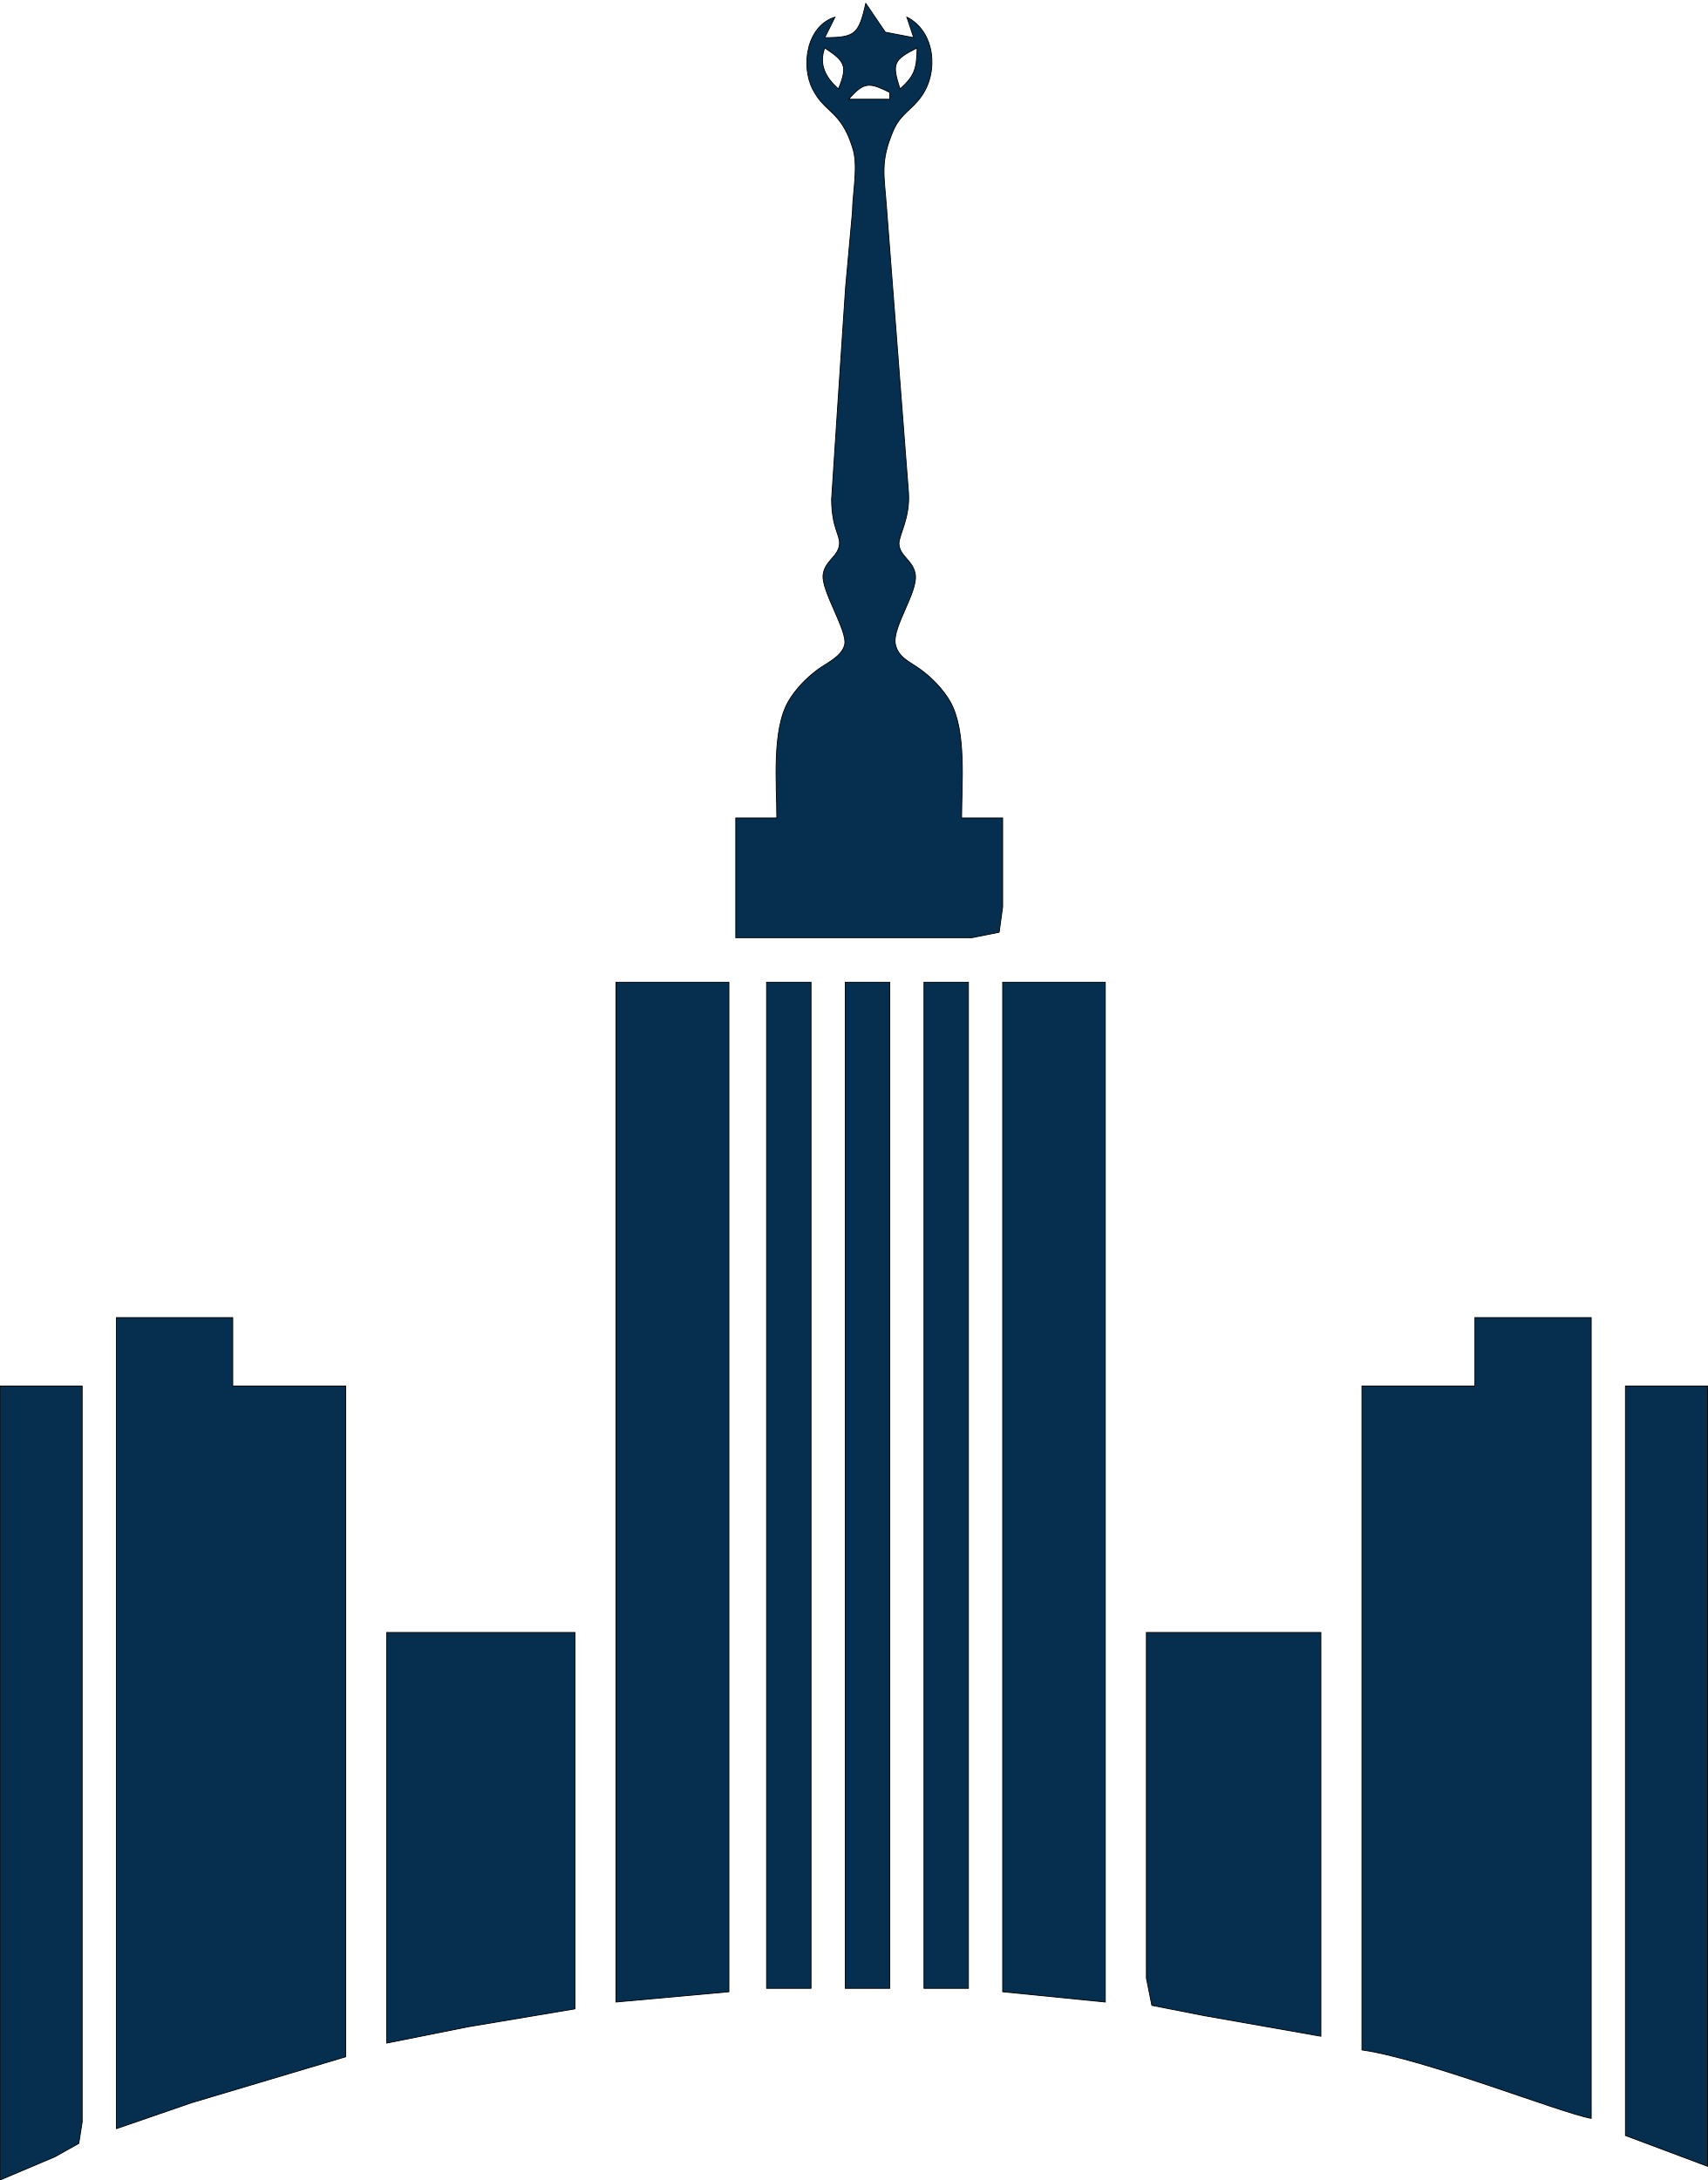
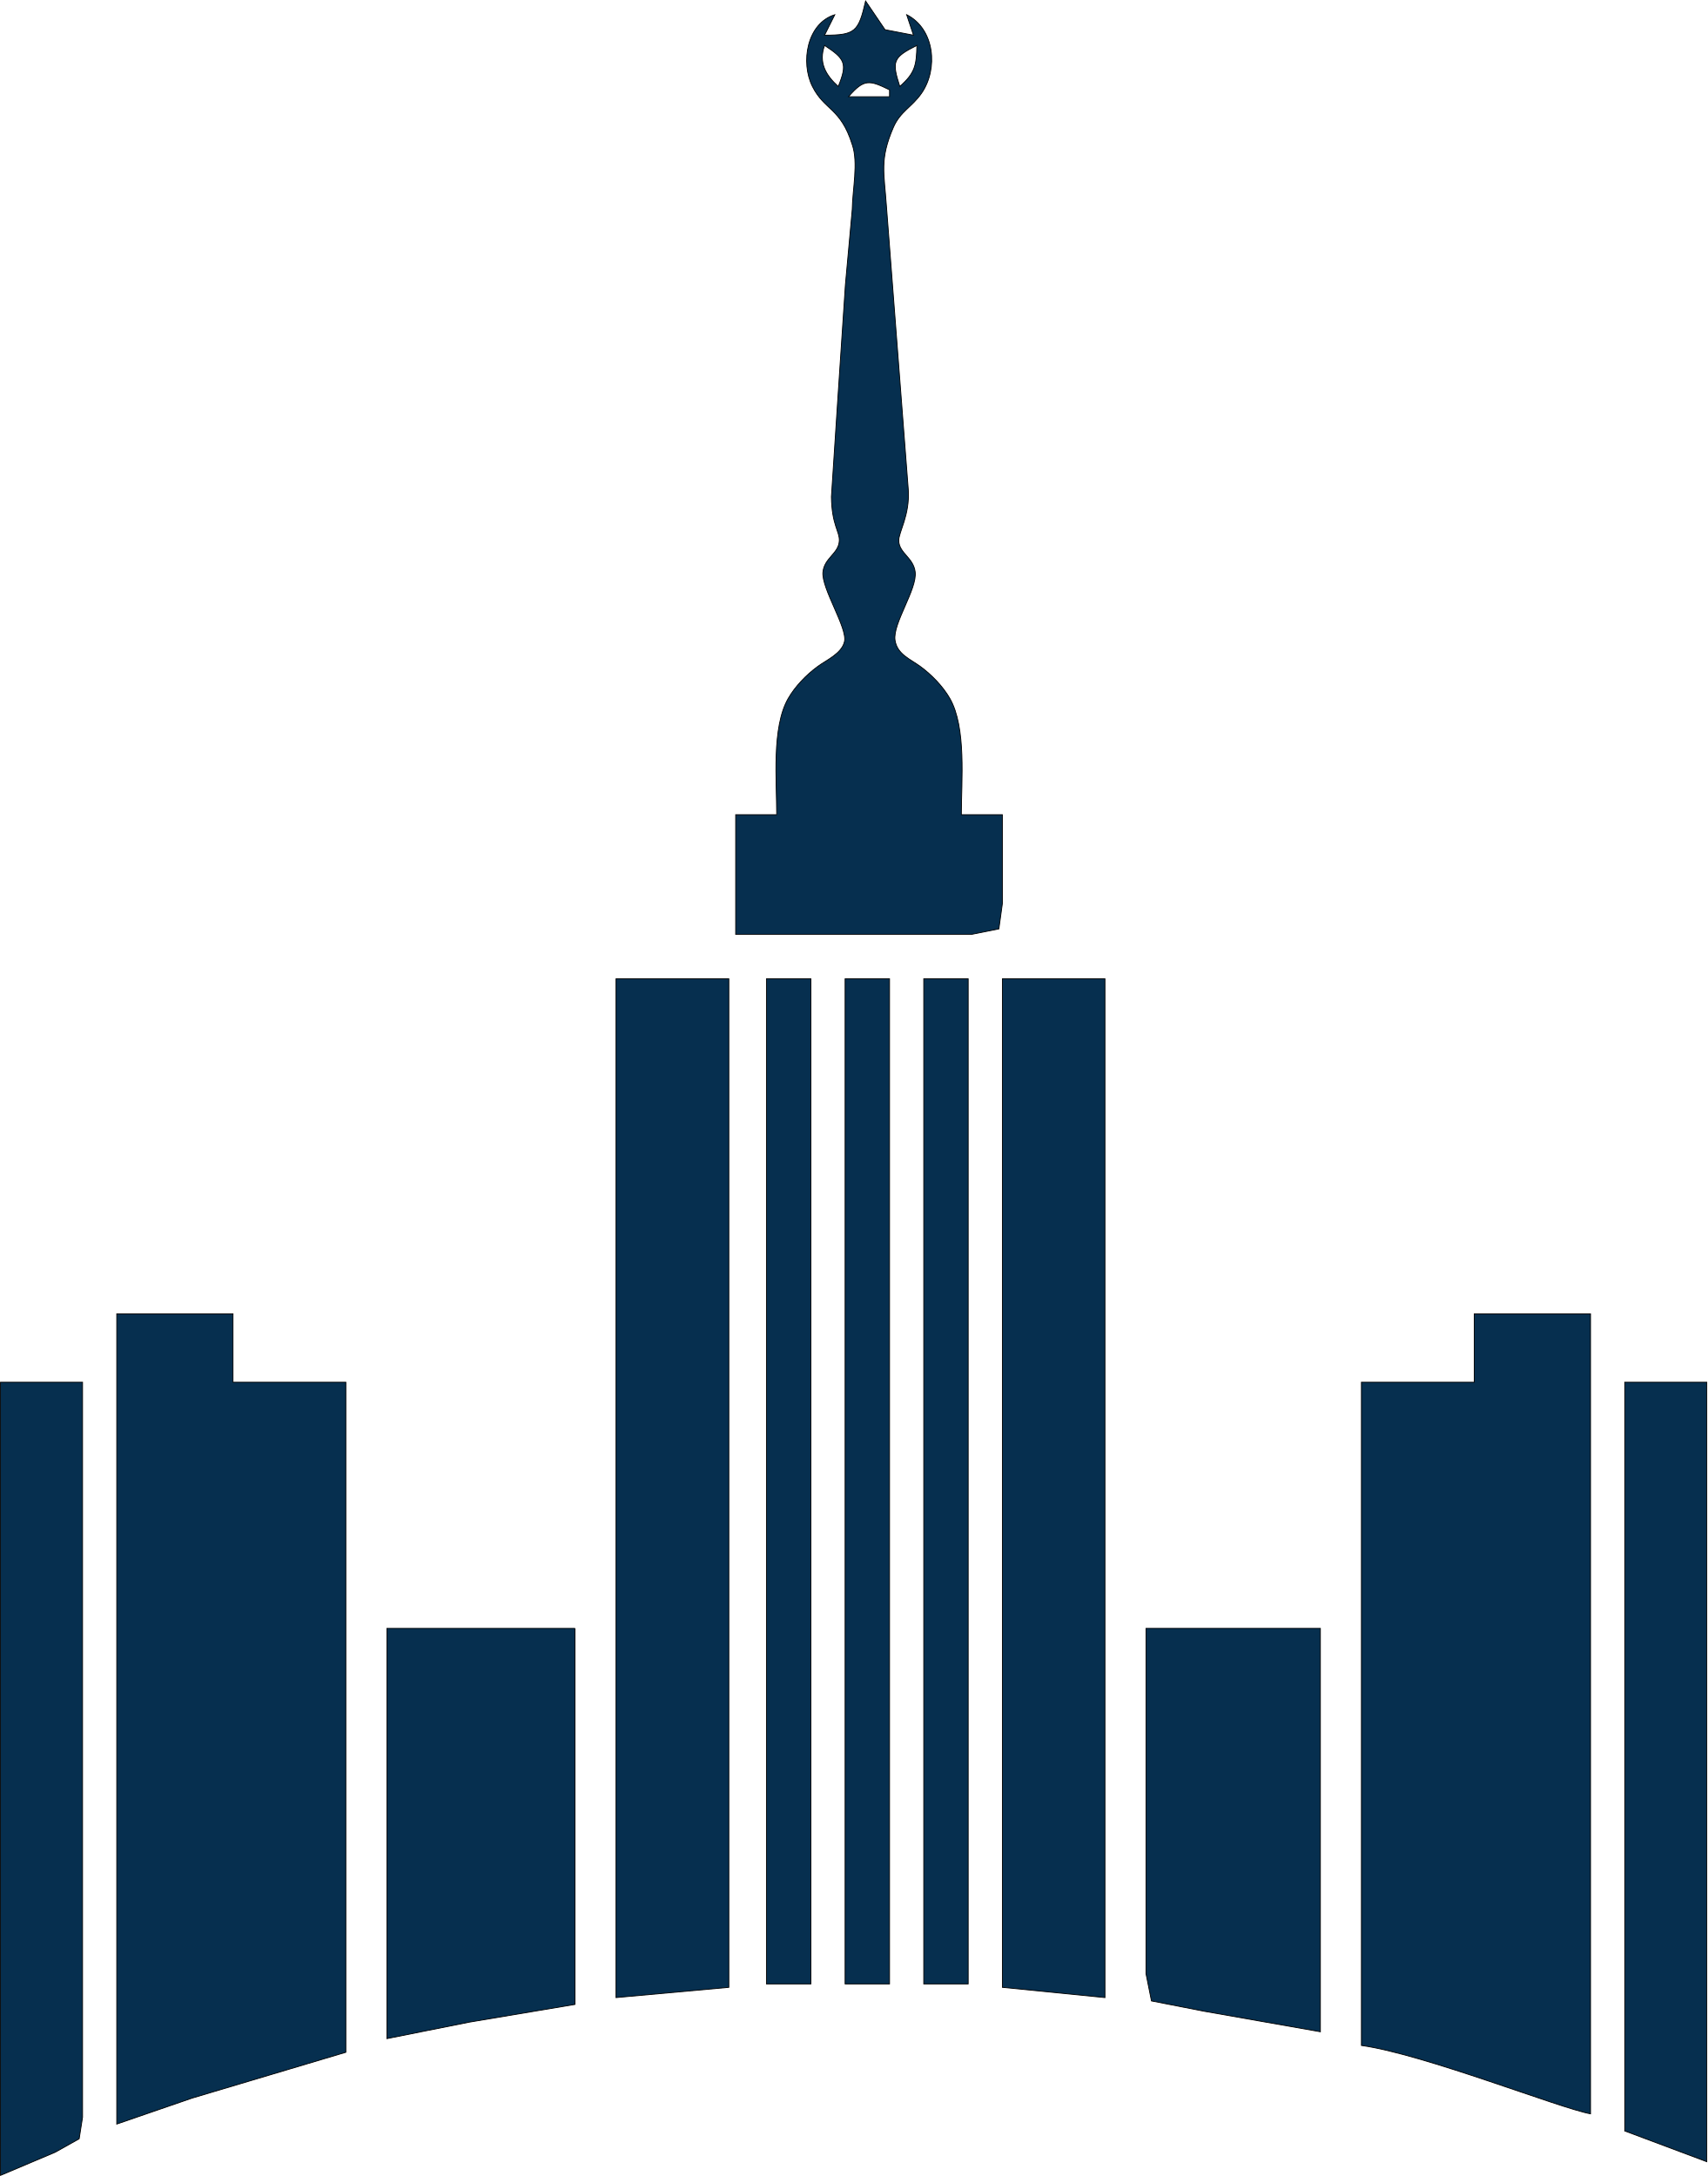
- <svg xmlns="http://www.w3.org/2000/svg" width="6.931in" height="8.847in" viewBox="0 0 499 637" version="1.1" id="svg3">
+ <svg xmlns="http://www.w3.org/2000/svg" width="1.667in" height="2.125in" viewBox="0 0 120 152.986" version="1.1" id="svg3">
  <defs id="defs7" />
-   <path id="Selection #1" fill="none" stroke="black" stroke-width="1" d="M 258.70,9.40            C 258.70,9.40 267.00,11.00 267.00,11.00              267.00,11.00 265.00,5.00 265.00,5.00              273.20,9.12 274.33,20.84 269.35,28.00              266.45,32.16 263.15,33.27 261.09,38.04              257.06,47.39 258.42,51.23 259.09,61.00              259.09,61.00 265.49,144.00 265.49,144.00              265.96,151.50 262.60,156.43 262.70,158.91              262.85,162.57 266.97,163.77 267.50,168.00              268.13,173.05 260.87,183.11 261.61,187.98              262.24,192.09 266.06,193.47 269.00,195.63              272.31,198.06 275.59,201.42 277.64,205.00              282.51,213.51 281.00,229.07 281.00,239.00              281.00,239.00 293.00,239.00 293.00,239.00              293.00,239.00 293.00,265.00 293.00,265.00              293.00,265.00 291.98,272.40 291.98,272.40              291.98,272.40 284.00,274.00 284.00,274.00              284.00,274.00 215.00,274.00 215.00,274.00              215.00,274.00 215.00,239.00 215.00,239.00              215.00,239.00 227.00,239.00 227.00,239.00              227.00,229.07 225.49,213.51 230.36,205.00              232.41,201.43 235.69,198.05 239.00,195.63              241.62,193.71 245.96,191.87 246.81,188.41              247.79,184.43 240.02,172.82 240.52,168.00              240.96,163.85 245.11,162.62 245.31,158.91              245.46,156.15 243.10,154.31 243.00,146.00              243.00,146.00 244.83,118.00 244.83,118.00              244.83,118.00 247.09,84.00 247.09,84.00              247.09,84.00 249.09,62.00 249.09,62.00              249.16,56.17 250.93,48.30 249.09,43.00              245.69,32.19 240.99,33.06 237.45,26.00              233.92,18.94 235.83,7.53 244.00,5.00              244.00,5.00 241.00,11.00 241.00,11.00              249.93,10.97 250.93,10.03 253.00,1.00              253.00,1.00 258.70,9.40 258.70,9.40 Z            M 245.00,26.00            C 247.76,19.30 246.99,17.94 241.00,14.00              239.19,18.95 241.31,22.68 245.00,26.00 Z            M 263.00,26.00            C 267.50,22.02 267.85,19.81 268.00,14.00              260.88,17.54 260.66,18.69 263.00,26.00 Z            M 248.00,29.00            C 248.00,29.00 260.00,29.00 260.00,29.00              260.00,29.00 260.00,27.00 260.00,27.00              254.10,24.10 252.53,23.75 248.00,29.00 Z            M 213.00,287.00            C 213.00,287.00 213.00,582.00 213.00,582.00              213.00,582.00 180.00,585.00 180.00,585.00              180.00,585.00 180.00,287.00 180.00,287.00              180.00,287.00 213.00,287.00 213.00,287.00 Z            M 237.00,287.00            C 237.00,287.00 237.00,581.00 237.00,581.00              237.00,581.00 224.00,581.00 224.00,581.00              224.00,581.00 224.00,287.00 224.00,287.00              224.00,287.00 237.00,287.00 237.00,287.00 Z            M 260.00,287.00            C 260.00,287.00 260.00,581.00 260.00,581.00              260.00,581.00 247.00,581.00 247.00,581.00              247.00,581.00 247.00,287.00 247.00,287.00              247.00,287.00 260.00,287.00 260.00,287.00 Z            M 283.00,287.00            C 283.00,287.00 283.00,581.00 283.00,581.00              283.00,581.00 270.00,581.00 270.00,581.00              270.00,581.00 270.00,287.00 270.00,287.00              270.00,287.00 283.00,287.00 283.00,287.00 Z            M 323.00,287.00            C 323.00,287.00 323.00,585.00 323.00,585.00              323.00,585.00 293.00,582.00 293.00,582.00              293.00,582.00 293.00,287.00 293.00,287.00              293.00,287.00 323.00,287.00 323.00,287.00 Z            M 68.00,385.00            C 68.00,385.00 68.00,405.00 68.00,405.00              68.00,405.00 101.00,405.00 101.00,405.00              101.00,405.00 101.00,601.00 101.00,601.00              101.00,601.00 56.00,614.42 56.00,614.42              56.00,614.42 34.00,622.00 34.00,622.00              34.00,622.00 34.00,385.00 34.00,385.00              34.00,385.00 68.00,385.00 68.00,385.00 Z            M 465.00,385.00            C 465.00,385.00 465.00,619.00 465.00,619.00              456.03,617.38 416.39,601.59 398.00,599.00              398.00,599.00 398.00,405.00 398.00,405.00              398.00,405.00 431.00,405.00 431.00,405.00              431.00,405.00 431.00,385.00 431.00,385.00              431.00,385.00 465.00,385.00 465.00,385.00 Z            M 24.00,405.00            C 24.00,405.00 24.00,575.00 24.00,575.00              24.00,575.00 24.00,620.00 24.00,620.00              24.00,620.00 23.01,626.30 23.01,626.30              23.01,626.30 16.00,630.23 16.00,630.23              16.00,630.23 0.00,637.00 0.00,637.00              0.00,637.00 0.00,405.00 0.00,405.00              0.00,405.00 24.00,405.00 24.00,405.00 Z            M 499.00,405.00            C 499.00,405.00 499.00,633.00 499.00,633.00              499.00,633.00 475.00,624.00 475.00,624.00              475.00,624.00 475.00,405.00 475.00,405.00              475.00,405.00 499.00,405.00 499.00,405.00 Z            M 168.00,477.00            C 168.00,477.00 168.00,587.00 168.00,587.00              168.00,587.00 137.00,592.20 137.00,592.20              137.00,592.20 113.00,597.00 113.00,597.00              113.00,597.00 113.00,477.00 113.00,477.00              113.00,477.00 168.00,477.00 168.00,477.00 Z            M 386.00,477.00            C 386.00,477.00 386.00,595.00 386.00,595.00              386.00,595.00 352.00,589.00 352.00,589.00              352.00,589.00 336.60,585.98 336.60,585.98              336.60,585.98 335.00,578.00 335.00,578.00              335.00,578.00 335.00,477.00 335.00,477.00              335.00,477.00 386.00,477.00 386.00,477.00 Z" style="fill:#062F4F;stroke:#000000;stroke-width:0.233" />
+   <path id="Selection #1" d="m 62.211,2.088 c 0,0 1.995,0.385 1.995,0.385 0,0 -0.481,-1.442 -0.481,-1.442 1.971,0.99 2.243,3.807 1.046,5.528 -0.697,1 -1.49,1.267 -1.985,2.413 -0.969,2.247 -0.642,3.17 -0.481,5.519 0,0 1.538,19.951 1.538,19.951 0.113,1.803 -0.695,2.988 -0.671,3.584 0.036,0.88 1.026,1.168 1.154,2.185 0.151,1.214 -1.594,3.632 -1.416,4.803 0.151,0.988 1.07,1.32 1.776,1.839 0.796,0.584 1.584,1.392 2.077,2.252 1.171,2.046 0.808,5.786 0.808,8.173 0,0 2.884,0 2.884,0 0,0 0,6.25 0,6.25 0,0 -0.245,1.779 -0.245,1.779 0,0 -1.918,0.385 -1.918,0.385 0,0 -16.585,0 -16.585,0 0,0 0,-8.413 0,-8.413 0,0 2.884,0 2.884,0 0,-2.387 -0.363,-6.127 0.808,-8.173 0.493,-0.858 1.281,-1.671 2.077,-2.252 0.63,-0.462 1.673,-0.904 1.877,-1.735 0.236,-0.957 -1.632,-3.747 -1.512,-4.906 0.106,-0.998 1.103,-1.293 1.151,-2.185 0.036,-0.663 -0.531,-1.106 -0.555,-3.103 0,0 0.44,-6.73 0.44,-6.73 0,0 0.543,-8.173 0.543,-8.173 0,0 0.481,-5.288 0.481,-5.288 0.017,-1.401 0.442,-3.293 0,-4.567 -0.817,-2.598 -1.947,-2.389 -2.798,-4.086 -0.849,-1.697 -0.389,-4.44 1.574,-5.048 0,0 -0.721,1.442 -0.721,1.442 2.146,-0.007 2.387,-0.233 2.884,-2.404 0,0 1.37,2.019 1.37,2.019 z m -3.293,3.99 c 0.663,-1.61 0.478,-1.937 -0.961,-2.884 -0.435,1.19 0.075,2.086 0.961,2.884 z m 4.327,0 c 1.082,-0.957 1.166,-1.488 1.202,-2.884 -1.711,0.851 -1.764,1.127 -1.202,2.884 z m -3.606,0.721 c 0,0 2.884,0 2.884,0 0,0 0,-0.481 0,-0.481 -1.418,-0.697 -1.796,-0.781 -2.884,0.481 z M 51.227,68.814 c 0,0 0,70.909 0,70.909 0,0 -7.932,0.721 -7.932,0.721 0,0 0,-71.63 0,-71.63 0,0 7.932,0 7.932,0 z m 5.769,0 c 0,0 0,70.668 0,70.668 0,0 -3.125,0 -3.125,0 0,0 0,-70.668 0,-70.668 0,0 3.125,0 3.125,0 z m 5.528,0 c 0,0 0,70.668 0,70.668 0,0 -3.125,0 -3.125,0 0,0 0,-70.668 0,-70.668 0,0 3.125,0 3.125,0 z m 5.528,0 c 0,0 0,70.668 0,70.668 0,0 -3.125,0 -3.125,0 0,0 0,-70.668 0,-70.668 0,0 3.125,0 3.125,0 z m 9.615,0 c 0,0 0,71.63 0,71.63 0,0 -7.211,-0.721 -7.211,-0.721 0,0 0,-70.909 0,-70.909 0,0 7.211,0 7.211,0 z m -61.294,23.556 c 0,0 0,4.807 0,4.807 0,0 7.932,0 7.932,0 0,0 0,47.112 0,47.112 0,0 -10.817,3.226 -10.817,3.226 0,0 -5.288,1.822 -5.288,1.822 0,0 0,-56.967 0,-56.967 0,0 8.173,0 8.173,0 z m 95.426,0 c 0,0 0,56.246 0,56.246 -2.156,-0.389 -11.684,-4.185 -16.105,-4.807 0,0 0,-46.632 0,-46.632 0,0 7.932,0 7.932,0 0,0 0,-4.807 0,-4.807 0,0 8.173,0 8.173,0 z M 5.797,97.178 c 0,0 0,40.863 0,40.863 0,0 0,10.817 0,10.817 0,0 -0.238,1.514 -0.238,1.514 0,0 -1.685,0.945 -1.685,0.945 0,0 -3.846,1.627 -3.846,1.627 0,0 0,-55.766 0,-55.766 0,0 5.769,0 5.769,0 z m 114.175,0 c 0,0 0,54.804 0,54.804 0,0 -5.769,-2.163 -5.769,-2.163 0,0 0,-52.641 0,-52.641 0,0 5.769,0 5.769,0 z M 40.41,114.484 c 0,0 0,26.441 0,26.441 0,0 -7.451,1.25 -7.451,1.25 0,0 -5.769,1.154 -5.769,1.154 0,0 0,-28.844 0,-28.844 0,0 13.22,0 13.22,0 z m 52.4,0 c 0,0 0,28.363 0,28.363 0,0 -8.173,-1.442 -8.173,-1.442 0,0 -3.702,-0.726 -3.702,-0.726 0,0 -0.385,-1.918 -0.385,-1.918 0,0 0,-24.277 0,-24.277 0,0 12.259,0 12.259,0 z" style="fill:#062f4f;stroke:#000000;stroke-width:0.056" />
</svg>
